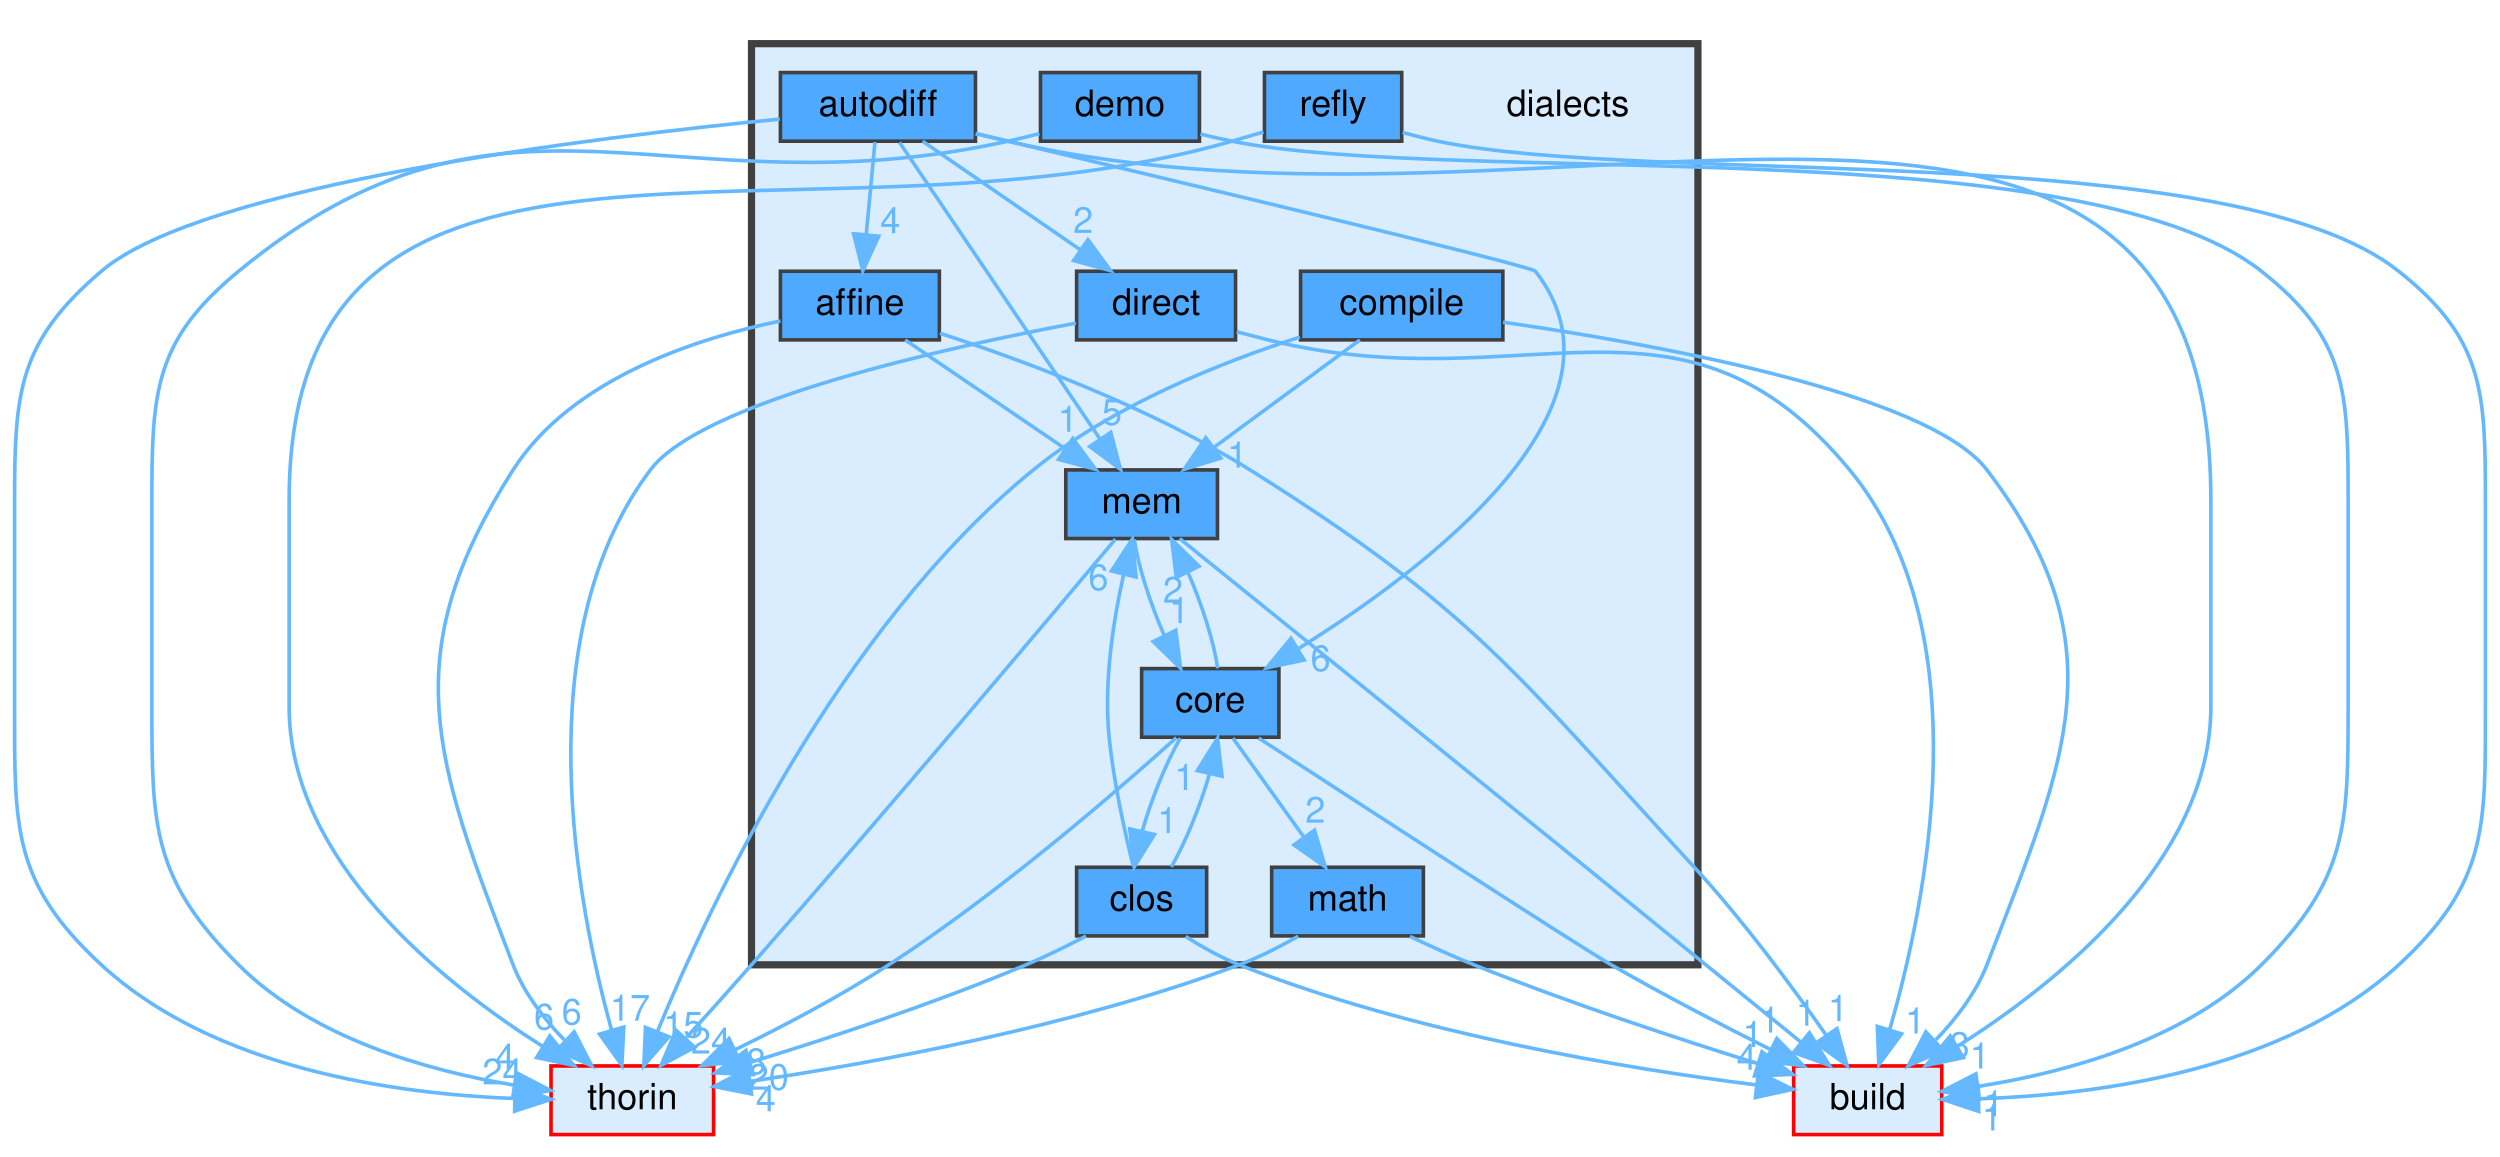
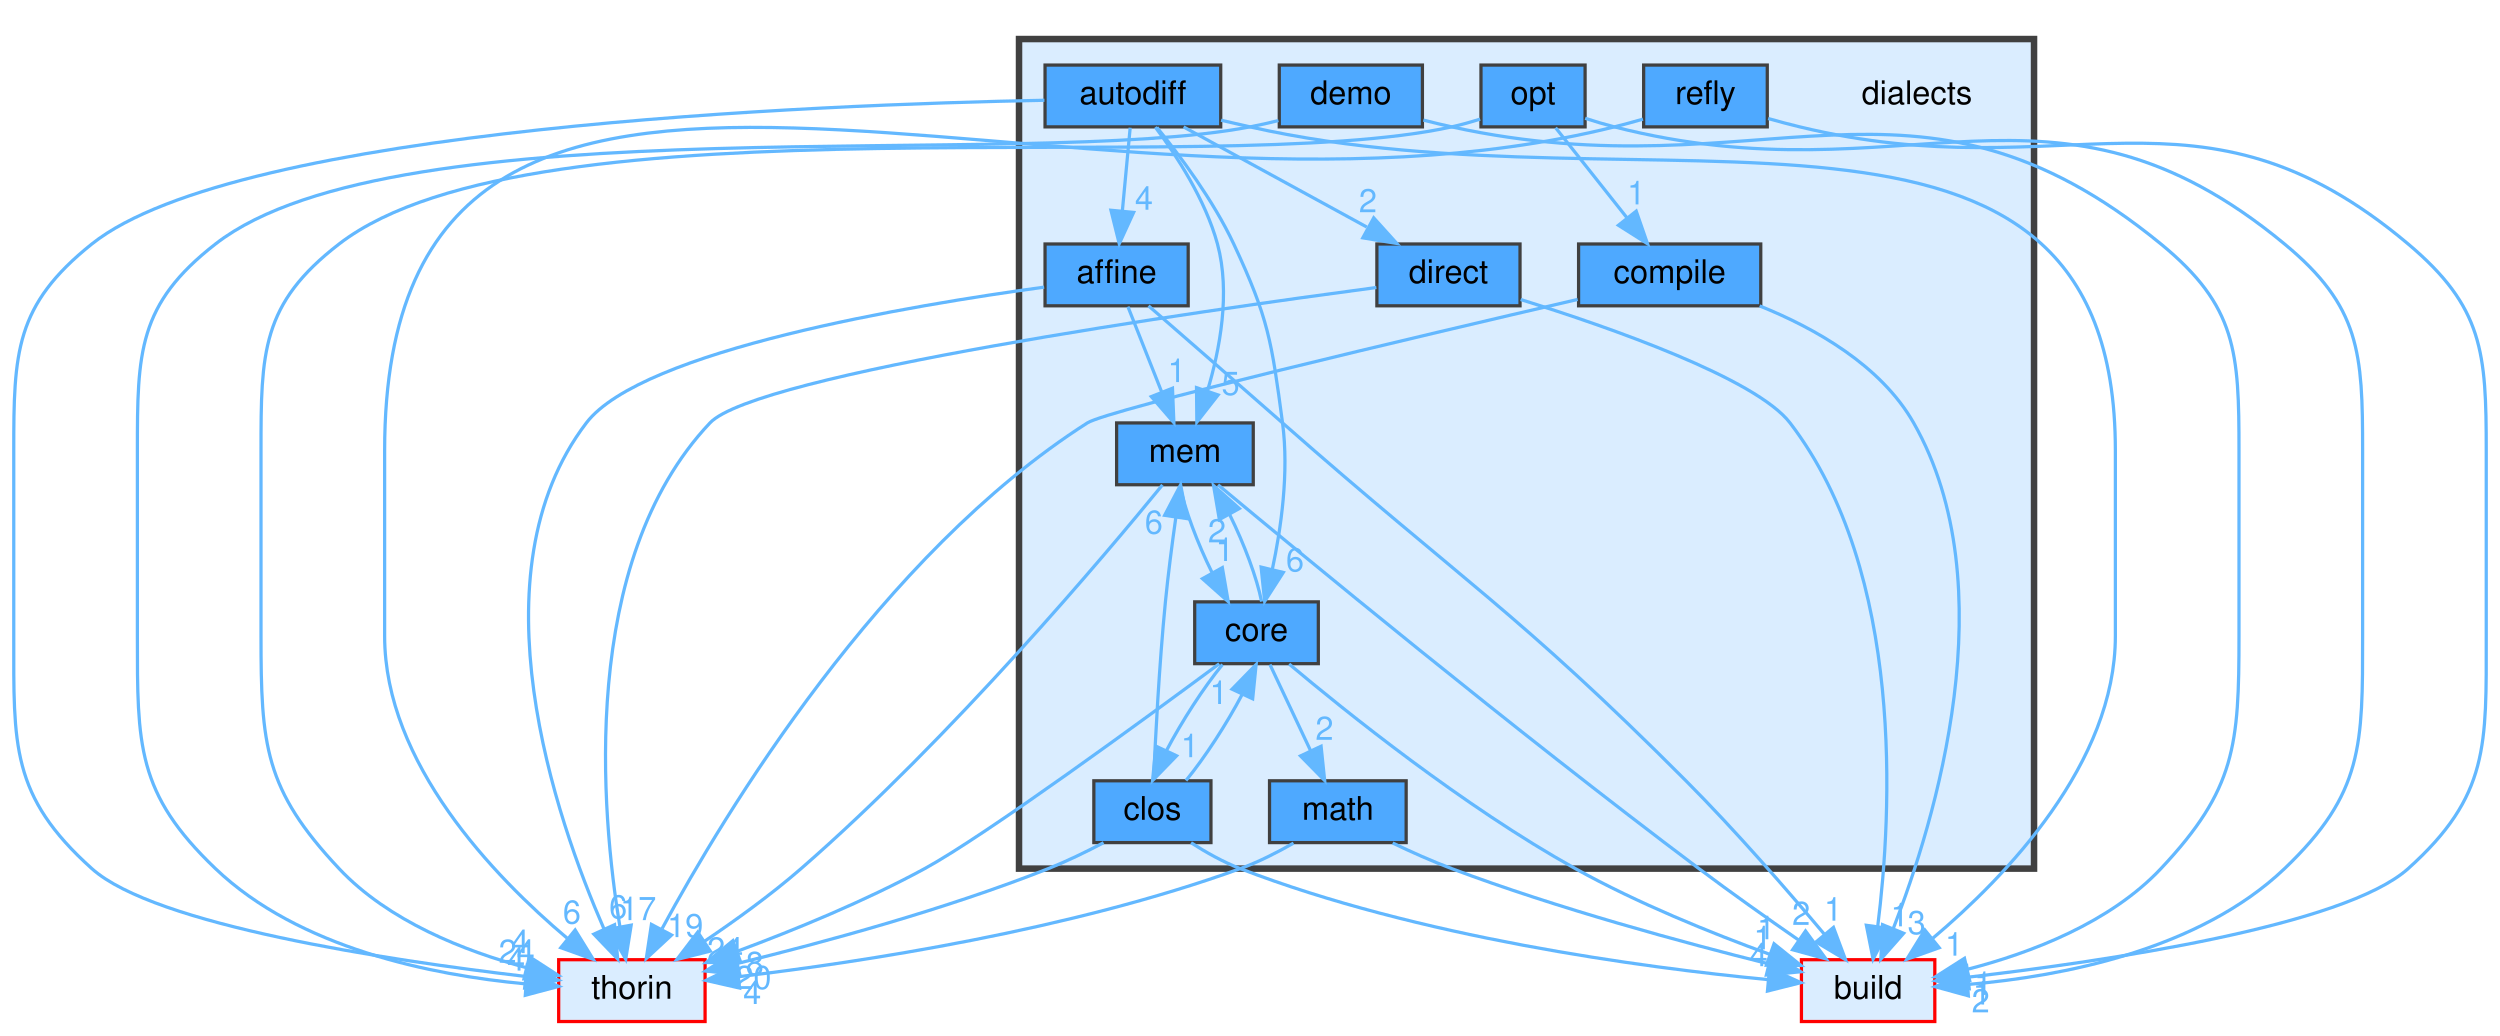
- <svg xmlns="http://www.w3.org/2000/svg" xmlns:xlink="http://www.w3.org/1999/xlink" width="692pt" height="320pt" viewBox="0.00 0.00 692.08 319.86">
-   <g id="graph0" class="graph" transform="scale(1 1) rotate(0) translate(4 315.86)">
+ <svg xmlns="http://www.w3.org/2000/svg" xmlns:xlink="http://www.w3.org/1999/xlink" width="768pt" height="318pt" viewBox="0.00 0.00 768.12 318.19">
+   <g id="graph0" class="graph" transform="scale(1 1) rotate(0) translate(4 314.19)">
    <g id="clust1" class="cluster">
      <g id="a_clust1">
        <a xlink:href="dir_dc7f769b3d5332bd9f89fd345831c3ed.html" target="_top">
-           <polygon fill="#daedff" stroke="#404040" stroke-width="2" points="204.04,-48.86 204.04,-303.86 466.04,-303.86 466.04,-48.86 204.04,-48.86" />
+           <polygon fill="#daedff" stroke="#404040" stroke-width="2" points="309.06,-47.19 309.06,-302.19 621.06,-302.19 621.06,-47.19 309.06,-47.19" />
        </a>
      </g>
    </g>
    <g id="node1" class="node">
-       <text text-anchor="middle" x="430.04" y="-283.86" font-family="Helvetica,sans-Serif" font-size="10.00">dialects</text>
+       <text text-anchor="middle" x="585.06" y="-282.19" font-family="Helvetica,sans-Serif" font-size="10.00">dialects</text>
    </g>
    <g id="node2" class="node">
      <g id="a_node2">
        <a xlink:href="dir_a4e6014a65dac395128c61005a1a2d46.html" target="_top" xlink:title="affine">
-           <polygon fill="#4ea9ff" stroke="#404040" points="256.04,-240.86 212.04,-240.86 212.04,-221.86 256.04,-221.86 256.04,-240.86" />
-           <text text-anchor="middle" x="234.04" y="-228.86" font-family="Helvetica,sans-Serif" font-size="10.00">affine</text>
+           <polygon fill="#4ea9ff" stroke="#404040" points="361.06,-239.19 317.06,-239.19 317.06,-220.19 361.06,-220.19 361.06,-239.19" />
+           <text text-anchor="middle" x="339.06" y="-227.19" font-family="Helvetica,sans-Serif" font-size="10.00">affine</text>
        </a>
      </g>
    </g>
    <g id="node10" class="node">
      <g id="a_node10">
        <a xlink:href="dir_f4f507027349df35d55005177e6b6800.html" target="_top" xlink:title="mem">
-           <polygon fill="#4ea9ff" stroke="#404040" points="333.04,-185.86 291.04,-185.86 291.04,-166.86 333.04,-166.86 333.04,-185.86" />
-           <text text-anchor="middle" x="312.04" y="-173.86" font-family="Helvetica,sans-Serif" font-size="10.00">mem</text>
+           <polygon fill="#4ea9ff" stroke="#404040" points="381.06,-184.19 339.06,-184.19 339.06,-165.19 381.06,-165.19 381.06,-184.19" />
+           <text text-anchor="middle" x="360.06" y="-172.19" font-family="Helvetica,sans-Serif" font-size="10.00">mem</text>
        </a>
      </g>
    </g>
    <g id="edge3" class="edge">
-       <path fill="none" stroke="#63b8ff" d="M246.57,-221.85C258.44,-213.78 276.5,-201.51 290.65,-191.89" />
-       <polygon fill="#63b8ff" stroke="#63b8ff" points="292.98,-194.55 299.28,-186.03 289.04,-188.76 292.98,-194.55" />
+       <path fill="none" stroke="#63b8ff" d="M342.53,-219.93C345.34,-212.83 349.4,-202.59 352.9,-193.74" />
+       <polygon fill="#63b8ff" stroke="#63b8ff" points="356.23,-194.86 356.66,-184.27 349.72,-192.28 356.23,-194.86" />
      <g id="a_edge3-headlabel">
        <a xlink:href="dir_000001_000035.html" target="_top" xlink:title="1">
-           <text text-anchor="middle" x="291.6" y="-196.41" font-family="Helvetica,sans-Serif" font-size="10.00" fill="#63b8ff">1</text>
-         </a>
-       </g>
-     </g>
-     <g id="node12" class="node">
-       <g id="a_node12">
+           <text text-anchor="middle" x="357.54" y="-196.75" font-family="Helvetica,sans-Serif" font-size="10.00" fill="#63b8ff">1</text>
+         </a>
+       </g>
+     </g>
+     <g id="node13" class="node">
+       <g id="a_node13">
        <a xlink:href="dir_4fef79e7177ba769987a8da36c892c5f.html" target="_top" xlink:title="build">
-           <polygon fill="#daedff" stroke="red" points="533.54,-20.86 492.54,-20.86 492.54,-1.86 533.54,-1.86 533.54,-20.86" />
-           <text text-anchor="middle" x="513.04" y="-8.86" font-family="Helvetica,sans-Serif" font-size="10.00">build</text>
+           <polygon fill="#daedff" stroke="red" points="590.56,-19.19 549.56,-19.19 549.56,-0.19 590.56,-0.19 590.56,-19.19" />
+           <text text-anchor="middle" x="570.06" y="-7.19" font-family="Helvetica,sans-Serif" font-size="10.00">build</text>
        </a>
      </g>
    </g>
    <g id="edge1" class="edge">
-       <path fill="none" stroke="#63b8ff" d="M256.19,-223.69C278.8,-216.34 314.38,-203.21 342.04,-185.86 404.17,-146.89 415.36,-129.81 465.04,-75.86 478.6,-61.14 492.18,-42.75 501.42,-29.55" />
-       <polygon fill="#63b8ff" stroke="#63b8ff" points="504.53,-31.21 507.32,-20.99 498.76,-27.24 504.53,-31.21" />
+       <path fill="none" stroke="#63b8ff" d="M348.86,-220.18C359.14,-211.24 375.77,-196.76 390.06,-184.19 445.37,-135.52 462.04,-126.35 514.06,-74.19 529.38,-58.82 545.66,-40.05 556.69,-26.92" />
+       <polygon fill="#63b8ff" stroke="#63b8ff" points="559.41,-29.12 563.12,-19.2 554.03,-24.64 559.41,-29.12" />
      <g id="a_edge1-headlabel">
        <a xlink:href="dir_000001_000008.html" target="_top" xlink:title="1">
-           <text text-anchor="middle" x="504.83" y="-33.28" font-family="Helvetica,sans-Serif" font-size="10.00" fill="#63b8ff">1</text>
-         </a>
-       </g>
-     </g>
-     <g id="node13" class="node">
-       <g id="a_node13">
+           <text text-anchor="middle" x="559.3" y="-31.2" font-family="Helvetica,sans-Serif" font-size="10.00" fill="#63b8ff">1</text>
+         </a>
+       </g>
+     </g>
+     <g id="node14" class="node">
+       <g id="a_node14">
        <a xlink:href="dir_c4168c80b7484587a21dc92c326c695e.html" target="_top" xlink:title="thorin">
-           <polygon fill="#daedff" stroke="red" points="193.54,-20.86 148.54,-20.86 148.54,-1.86 193.54,-1.86 193.54,-20.86" />
-           <text text-anchor="middle" x="171.04" y="-8.86" font-family="Helvetica,sans-Serif" font-size="10.00">thorin</text>
+           <polygon fill="#daedff" stroke="red" points="212.56,-19.19 167.56,-19.19 167.56,-0.19 212.56,-0.19 212.56,-19.19" />
+           <text text-anchor="middle" x="190.06" y="-7.19" font-family="Helvetica,sans-Serif" font-size="10.00">thorin</text>
        </a>
      </g>
    </g>
    <g id="edge2" class="edge">
-       <path fill="none" stroke="#63b8ff" d="M212.04,-227.09C189.09,-222.37 154.26,-211.25 138.04,-185.86 105.27,-134.54 116.16,-105.68 138.04,-48.86 141.04,-41.08 146.55,-33.92 152.22,-28.05" />
-       <polygon fill="#63b8ff" stroke="#63b8ff" points="154.94,-30.29 159.83,-20.89 150.15,-25.19 154.94,-30.29" />
+       <path fill="none" stroke="#63b8ff" d="M316.79,-225.93C276.29,-220.41 193.15,-206.57 176.06,-184.19 140.66,-137.82 166.6,-62.73 181.51,-28.6" />
+       <polygon fill="#63b8ff" stroke="#63b8ff" points="184.74,-29.95 185.7,-19.4 178.37,-27.05 184.74,-29.95" />
      <g id="a_edge2-headlabel">
-         <a xlink:href="dir_000001_000053.html" target="_top" xlink:title="6">
-           <text text-anchor="middle" x="154.27" y="-32.32" font-family="Helvetica,sans-Serif" font-size="10.00" fill="#63b8ff">6</text>
+         <a xlink:href="dir_000001_000055.html" target="_top" xlink:title="6">
+           <text text-anchor="middle" x="185.83" y="-31.9" font-family="Helvetica,sans-Serif" font-size="10.00" fill="#63b8ff">6</text>
        </a>
      </g>
    </g>
    <g id="node3" class="node">
      <g id="a_node3">
        <a xlink:href="dir_d48aecfc60f0aa488eca52d8766e62ae.html" target="_top" xlink:title="autodiff">
-           <polygon fill="#4ea9ff" stroke="#404040" points="266.04,-295.86 212.04,-295.86 212.04,-276.86 266.04,-276.86 266.04,-295.86" />
-           <text text-anchor="middle" x="239.04" y="-283.86" font-family="Helvetica,sans-Serif" font-size="10.00">autodiff</text>
+           <polygon fill="#4ea9ff" stroke="#404040" points="371.06,-294.19 317.06,-294.19 317.06,-275.19 371.06,-275.19 371.06,-294.19" />
+           <text text-anchor="middle" x="344.06" y="-282.19" font-family="Helvetica,sans-Serif" font-size="10.00">autodiff</text>
        </a>
      </g>
    </g>
    <g id="edge9" class="edge">
-       <path fill="none" stroke="#63b8ff" d="M238.21,-276.61C237.56,-269.66 236.62,-259.71 235.8,-251" />
-       <polygon fill="#63b8ff" stroke="#63b8ff" points="239.27,-250.58 234.85,-240.95 232.3,-251.23 239.27,-250.58" />
+       <path fill="none" stroke="#63b8ff" d="M343.23,-274.93C342.58,-267.99 341.64,-258.03 340.82,-249.32" />
+       <polygon fill="#63b8ff" stroke="#63b8ff" points="344.29,-248.9 339.87,-239.27 337.32,-249.56 344.29,-248.9" />
      <g id="a_edge9-headlabel">
        <a xlink:href="dir_000004_000001.html" target="_top" xlink:title="4">
-           <text text-anchor="middle" x="242.44" y="-251.39" font-family="Helvetica,sans-Serif" font-size="10.00" fill="#63b8ff">4</text>
+           <text text-anchor="middle" x="347.46" y="-249.71" font-family="Helvetica,sans-Serif" font-size="10.00" fill="#63b8ff">4</text>
        </a>
      </g>
    </g>
    <g id="node6" class="node">
      <g id="a_node6">
        <a xlink:href="dir_c418730755777f3d7ae8c6bca9740a18.html" target="_top" xlink:title="core">
-           <polygon fill="#4ea9ff" stroke="#404040" points="350.04,-130.86 312.04,-130.86 312.04,-111.86 350.04,-111.86 350.04,-130.86" />
-           <text text-anchor="middle" x="331.04" y="-118.86" font-family="Helvetica,sans-Serif" font-size="10.00">core</text>
+           <polygon fill="#4ea9ff" stroke="#404040" points="401.06,-129.19 363.06,-129.19 363.06,-110.19 401.06,-110.19 401.06,-129.19" />
+           <text text-anchor="middle" x="382.06" y="-117.19" font-family="Helvetica,sans-Serif" font-size="10.00">core</text>
        </a>
      </g>
    </g>
    <g id="edge7" class="edge">
-       <path fill="none" stroke="#63b8ff" d="M266.07,-278.98C316.47,-267.04 419.83,-242.41 421.04,-240.86 450.33,-203.55 391.32,-158.81 355.59,-136.48" />
-       <polygon fill="#63b8ff" stroke="#63b8ff" points="357.02,-133.25 346.66,-131.06 353.39,-139.24 357.02,-133.25" />
+       <path fill="none" stroke="#63b8ff" d="M351.44,-275.04C358.43,-266.45 368.76,-252.66 375.06,-239.19 385.79,-216.23 386.7,-209.3 390.06,-184.19 392.09,-169.02 389.62,-151.8 386.91,-139.13" />
+       <polygon fill="#63b8ff" stroke="#63b8ff" points="390.29,-138.23 384.57,-129.32 383.48,-139.86 390.29,-138.23" />
      <g id="a_edge7-headlabel">
        <a xlink:href="dir_000004_000014.html" target="_top" xlink:title="6">
-           <text text-anchor="middle" x="361.57" y="-130.19" font-family="Helvetica,sans-Serif" font-size="10.00" fill="#63b8ff">6</text>
+           <text text-anchor="middle" x="393.89" y="-138.57" font-family="Helvetica,sans-Serif" font-size="10.00" fill="#63b8ff">6</text>
        </a>
      </g>
    </g>
    <g id="node8" class="node">
      <g id="a_node8">
        <a xlink:href="dir_b377f326e5c4fac904997f328f2dc43f.html" target="_top" xlink:title="direct">
-           <polygon fill="#4ea9ff" stroke="#404040" points="338.04,-240.86 294.04,-240.86 294.04,-221.86 338.04,-221.86 338.04,-240.86" />
-           <text text-anchor="middle" x="316.04" y="-228.86" font-family="Helvetica,sans-Serif" font-size="10.00">direct</text>
+           <polygon fill="#4ea9ff" stroke="#404040" points="463.06,-239.19 419.06,-239.19 419.06,-220.19 463.06,-220.19 463.06,-239.19" />
+           <text text-anchor="middle" x="441.06" y="-227.19" font-family="Helvetica,sans-Serif" font-size="10.00">direct</text>
        </a>
      </g>
    </g>
    <g id="edge5" class="edge">
-       <path fill="none" stroke="#63b8ff" d="M251.41,-276.85C263.13,-268.78 280.96,-256.51 294.93,-246.89" />
-       <polygon fill="#63b8ff" stroke="#63b8ff" points="297.19,-249.58 303.44,-241.03 293.22,-243.82 297.19,-249.58" />
+       <path fill="none" stroke="#63b8ff" d="M359.64,-275.17C374.83,-266.87 398.16,-254.13 415.96,-244.4" />
+       <polygon fill="#63b8ff" stroke="#63b8ff" points="418.09,-247.22 425.19,-239.36 414.74,-241.08 418.09,-247.22" />
      <g id="a_edge5-headlabel">
        <a xlink:href="dir_000004_000021.html" target="_top" xlink:title="2">
-           <text text-anchor="middle" x="295.84" y="-251.46" font-family="Helvetica,sans-Serif" font-size="10.00" fill="#63b8ff">2</text>
+           <text text-anchor="middle" x="416.3" y="-248.94" font-family="Helvetica,sans-Serif" font-size="10.00" fill="#63b8ff">2</text>
        </a>
      </g>
    </g>
    <g id="edge8" class="edge">
-       <path fill="none" stroke="#63b8ff" d="M245.01,-276.52C257.1,-258.63 284.66,-217.86 300.42,-194.55" />
-       <polygon fill="#63b8ff" stroke="#63b8ff" points="303.49,-196.26 306.19,-186.02 297.69,-192.34 303.49,-196.26" />
+       <path fill="none" stroke="#63b8ff" d="M350.95,-275.11C357.33,-266.58 366.36,-252.83 370.06,-239.19 374.11,-224.21 370.81,-206.76 366.95,-193.95" />
+       <polygon fill="#63b8ff" stroke="#63b8ff" points="370.25,-192.78 363.72,-184.44 363.62,-195.03 370.25,-192.78" />
      <g id="a_edge8-headlabel">
        <a xlink:href="dir_000004_000035.html" target="_top" xlink:title="5">
-           <text text-anchor="middle" x="303.83" y="-198.33" font-family="Helvetica,sans-Serif" font-size="10.00" fill="#63b8ff">5</text>
+           <text text-anchor="middle" x="374.09" y="-192.78" font-family="Helvetica,sans-Serif" font-size="10.00" fill="#63b8ff">5</text>
        </a>
      </g>
    </g>
    <g id="edge4" class="edge">
-       <path fill="none" stroke="#63b8ff" d="M266.17,-278.95C269.16,-278.24 272.16,-277.54 275.04,-276.86 425.41,-241.53 608.04,-331.83 608.04,-177.36 608.04,-177.36 608.04,-177.36 608.04,-120.36 608.04,-77.77 565.88,-44 537.73,-26.19" />
-       <polygon fill="#63b8ff" stroke="#63b8ff" points="539.52,-23.18 529.16,-20.98 535.88,-29.17 539.52,-23.18" />
+       <path fill="none" stroke="#63b8ff" d="M371.17,-277.23C374.17,-276.53 377.18,-275.84 380.06,-275.19 503.16,-247.31 646.06,-301.91 646.06,-175.69 646.06,-175.69 646.06,-175.69 646.06,-118.69 646.06,-79.65 612.45,-44.77 589.93,-25.78" />
+       <polygon fill="#63b8ff" stroke="#63b8ff" points="591.91,-22.88 581.93,-19.31 587.5,-28.32 591.91,-22.88" />
      <g id="a_edge4-headlabel">
        <a xlink:href="dir_000004_000008.html" target="_top" xlink:title="1">
-           <text text-anchor="middle" x="544.07" y="-20.12" font-family="Helvetica,sans-Serif" font-size="10.00" fill="#63b8ff">1</text>
+           <text text-anchor="middle" x="596.49" y="-20.44" font-family="Helvetica,sans-Serif" font-size="10.00" fill="#63b8ff">1</text>
        </a>
      </g>
    </g>
    <g id="edge6" class="edge">
-       <path fill="none" stroke="#63b8ff" d="M211.87,-282.98C160.57,-277.98 52.08,-264.81 24.04,-240.86 1.1,-221.27 0.04,-207.53 0.04,-177.36 0.04,-177.36 0.04,-177.36 0.04,-120.36 0.04,-86.84 -0.6,-71.59 24.04,-48.86 55.26,-20.06 105.6,-13.07 138.51,-11.84" />
-       <polygon fill="#63b8ff" stroke="#63b8ff" points="138.61,-15.34 148.53,-11.62 138.46,-8.34 138.61,-15.34" />
+       <path fill="none" stroke="#63b8ff" d="M316.87,-283.37C248.03,-282.05 69.1,-275.15 24.06,-239.19 0.48,-220.36 0.06,-205.86 0.06,-175.69 0.06,-175.69 0.06,-175.69 0.06,-118.69 0.06,-85.17 -0.88,-69.58 24.06,-47.19 43.39,-29.83 114.66,-19.08 157.27,-14.06" />
+       <polygon fill="#63b8ff" stroke="#63b8ff" points="157.9,-17.51 167.44,-12.91 157.11,-10.56 157.9,-17.51" />
      <g id="a_edge6-headlabel">
-         <a xlink:href="dir_000004_000053.html" target="_top" xlink:title="24">
-           <text text-anchor="middle" x="135.08" y="-15.75" font-family="Helvetica,sans-Serif" font-size="10.00" fill="#63b8ff">24</text>
+         <a xlink:href="dir_000004_000055.html" target="_top" xlink:title="24">
+           <text text-anchor="middle" x="154.65" y="-18.24" font-family="Helvetica,sans-Serif" font-size="10.00" fill="#63b8ff">24</text>
        </a>
      </g>
    </g>
    <g id="node4" class="node">
      <g id="a_node4">
        <a xlink:href="dir_ebf961b2aa11f825fdc6e62bccf2cd25.html" target="_top" xlink:title="clos">
-           <polygon fill="#4ea9ff" stroke="#404040" points="330.04,-75.86 294.04,-75.86 294.04,-56.86 330.04,-56.86 330.04,-75.86" />
-           <text text-anchor="middle" x="312.04" y="-63.86" font-family="Helvetica,sans-Serif" font-size="10.00">clos</text>
+           <polygon fill="#4ea9ff" stroke="#404040" points="368.06,-74.19 332.06,-74.19 332.06,-55.19 368.06,-55.19 368.06,-74.19" />
+           <text text-anchor="middle" x="350.06" y="-62.19" font-family="Helvetica,sans-Serif" font-size="10.00">clos</text>
        </a>
      </g>
    </g>
    <g id="edge13" class="edge">
-       <path fill="none" stroke="#63b8ff" d="M320.25,-75.95C324.28,-82.92 328.34,-93.01 330.86,-101.81" />
-       <polygon fill="#63b8ff" stroke="#63b8ff" points="327.46,-102.62 333.07,-111.61 334.29,-101.08 327.46,-102.62" />
+       <path fill="none" stroke="#63b8ff" d="M360.38,-74.27C366.24,-81.4 372.94,-91.78 377.64,-100.71" />
+       <polygon fill="#63b8ff" stroke="#63b8ff" points="374.54,-102.35 381.94,-109.93 380.88,-99.39 374.54,-102.35" />
      <g id="a_edge13-headlabel">
        <a xlink:href="dir_000010_000014.html" target="_top" xlink:title="1">
-           <text text-anchor="middle" x="323.9" y="-97.24" font-family="Helvetica,sans-Serif" font-size="10.00" fill="#63b8ff">1</text>
+           <text text-anchor="middle" x="370.45" y="-97.8" font-family="Helvetica,sans-Serif" font-size="10.00" fill="#63b8ff">1</text>
        </a>
      </g>
    </g>
    <g id="edge12" class="edge">
-       <path fill="none" stroke="#63b8ff" d="M309.72,-76.15C307.5,-85.07 304.3,-99.31 303.04,-111.86 301.51,-127.11 304.23,-144.33 307.07,-156.98" />
-       <polygon fill="#63b8ff" stroke="#63b8ff" points="303.69,-157.89 309.49,-166.76 310.49,-156.21 303.69,-157.89" />
+       <path fill="none" stroke="#63b8ff" d="M350.41,-74.33C350.95,-86.56 352.13,-109.62 354.06,-129.19 354.9,-137.73 356.13,-147.15 357.26,-155.12" />
+       <polygon fill="#63b8ff" stroke="#63b8ff" points="353.82,-155.79 358.73,-165.18 360.74,-154.77 353.82,-155.79" />
      <g id="a_edge12-headlabel">
        <a xlink:href="dir_000010_000035.html" target="_top" xlink:title="6">
-           <text text-anchor="middle" x="300.07" y="-152.59" font-family="Helvetica,sans-Serif" font-size="10.00" fill="#63b8ff">6</text>
+           <text text-anchor="middle" x="350.49" y="-150.14" font-family="Helvetica,sans-Serif" font-size="10.00" fill="#63b8ff">6</text>
        </a>
      </g>
    </g>
    <g id="edge10" class="edge">
-       <path fill="none" stroke="#63b8ff" d="M324.21,-56.7C328.7,-53.85 333.93,-50.89 339.04,-48.86 387.01,-29.83 446.55,-20.09 482.07,-15.62" />
-       <polygon fill="#63b8ff" stroke="#63b8ff" points="482.78,-19.06 492.29,-14.4 481.94,-12.11 482.78,-19.06" />
+       <path fill="none" stroke="#63b8ff" d="M361.94,-55.14C366.48,-52.23 371.83,-49.2 377.06,-47.19 431.89,-26.06 500.34,-16.84 539.24,-13.07" />
+       <polygon fill="#63b8ff" stroke="#63b8ff" points="539.75,-16.53 549.39,-12.14 539.12,-9.56 539.75,-16.53" />
      <g id="a_edge10-headlabel">
        <a xlink:href="dir_000010_000008.html" target="_top" xlink:title="4">
-           <text text-anchor="middle" x="479.54" y="-19.81" font-family="Helvetica,sans-Serif" font-size="10.00" fill="#63b8ff">4</text>
+           <text text-anchor="middle" x="536.43" y="-17.19" font-family="Helvetica,sans-Serif" font-size="10.00" fill="#63b8ff">4</text>
        </a>
      </g>
    </g>
    <g id="edge11" class="edge">
-       <path fill="none" stroke="#63b8ff" d="M296.64,-56.82C291.45,-54.1 285.57,-51.19 280.04,-48.86 254.96,-38.27 225.67,-28.6 203.76,-21.88" />
-       <polygon fill="#63b8ff" stroke="#63b8ff" points="204.55,-18.46 193.96,-18.92 202.52,-25.16 204.55,-18.46" />
+       <path fill="none" stroke="#63b8ff" d="M335.05,-55.16C329.78,-52.39 323.75,-49.44 318.06,-47.19 286.38,-34.65 248.74,-24.44 222.51,-18.05" />
+       <polygon fill="#63b8ff" stroke="#63b8ff" points="223.24,-14.62 212.7,-15.7 221.62,-21.43 223.24,-14.62" />
      <g id="a_edge11-headlabel">
-         <a xlink:href="dir_000010_000053.html" target="_top" xlink:title="20">
-           <text text-anchor="middle" x="208.81" y="-14.28" font-family="Helvetica,sans-Serif" font-size="10.00" fill="#63b8ff">20</text>
+         <a xlink:href="dir_000010_000055.html" target="_top" xlink:title="20">
+           <text text-anchor="middle" x="227.4" y="-10.2" font-family="Helvetica,sans-Serif" font-size="10.00" fill="#63b8ff">20</text>
        </a>
      </g>
    </g>
    <g id="node5" class="node">
      <g id="a_node5">
        <a xlink:href="dir_42bdbf33e20351db7d207667d77ec2dc.html" target="_top" xlink:title="compile">
-           <polygon fill="#4ea9ff" stroke="#404040" points="412.04,-240.86 356.04,-240.86 356.04,-221.86 412.04,-221.86 412.04,-240.86" />
-           <text text-anchor="middle" x="384.04" y="-228.86" font-family="Helvetica,sans-Serif" font-size="10.00">compile</text>
-         </a>
-       </g>
-     </g>
-     <g id="edge16" class="edge">
-       <path fill="none" stroke="#63b8ff" d="M372.47,-221.85C361.62,-213.86 345.16,-201.74 332.16,-192.17" />
-       <polygon fill="#63b8ff" stroke="#63b8ff" points="333.95,-189.14 323.82,-186.03 329.8,-194.78 333.95,-189.14" />
-       <g id="a_edge16-headlabel">
-         <a xlink:href="dir_000012_000035.html" target="_top" xlink:title="1">
-           <text text-anchor="middle" x="338.52" y="-186.48" font-family="Helvetica,sans-Serif" font-size="10.00" fill="#63b8ff">1</text>
+           <polygon fill="#4ea9ff" stroke="#404040" points="537.06,-239.19 481.06,-239.19 481.06,-220.19 537.06,-220.19 537.06,-239.19" />
+           <text text-anchor="middle" x="509.06" y="-227.19" font-family="Helvetica,sans-Serif" font-size="10.00">compile</text>
        </a>
      </g>
    </g>
    <g id="edge14" class="edge">
-       <path fill="none" stroke="#63b8ff" d="M412.1,-226.75C454.03,-220.7 529.86,-207.08 546.04,-185.86 582.95,-137.44 567.92,-105.68 546.04,-48.86 543.04,-41.08 537.53,-33.92 531.86,-28.05" />
-       <polygon fill="#63b8ff" stroke="#63b8ff" points="533.93,-25.19 524.25,-20.89 529.14,-30.29 533.93,-25.19" />
+       <path fill="none" stroke="#63b8ff" d="M536.71,-220.16C553.64,-213.35 573.94,-201.95 584.06,-184.19 612.66,-133.95 590.7,-61.91 577.77,-28.71" />
+       <polygon fill="#63b8ff" stroke="#63b8ff" points="580.98,-27.31 573.97,-19.37 574.5,-29.95 580.98,-27.31" />
      <g id="a_edge14-headlabel">
        <a xlink:href="dir_000012_000008.html" target="_top" xlink:title="3">
-           <text text-anchor="middle" x="538.5" y="-23.09" font-family="Helvetica,sans-Serif" font-size="10.00" fill="#63b8ff">3</text>
+           <text text-anchor="middle" x="584.97" y="-27.06" font-family="Helvetica,sans-Serif" font-size="10.00" fill="#63b8ff">3</text>
        </a>
      </g>
    </g>
    <g id="edge15" class="edge">
-       <path fill="none" stroke="#63b8ff" d="M355.85,-222.63C334.02,-215.63 303.93,-203.66 282.04,-185.86 228.23,-142.11 192.25,-65.07 177.96,-30.29" />
-       <polygon fill="#63b8ff" stroke="#63b8ff" points="181.19,-28.93 174.23,-20.94 174.68,-31.52 181.19,-28.93" />
+       <path fill="none" stroke="#63b8ff" d="M480.78,-222.15C431.97,-210.81 336.47,-188.28 330.06,-184.19 266.5,-143.65 218.61,-64.36 199.35,-28.75" />
+       <polygon fill="#63b8ff" stroke="#63b8ff" points="202.26,-26.77 194.49,-19.57 196.07,-30.04 202.26,-26.77" />
      <g id="a_edge15-headlabel">
-         <a xlink:href="dir_000012_000053.html" target="_top" xlink:title="15">
-           <text text-anchor="middle" x="185.15" y="-28.72" font-family="Helvetica,sans-Serif" font-size="10.00" fill="#63b8ff">15</text>
-         </a>
-       </g>
-     </g>
-     <g id="edge21" class="edge">
-       <path fill="none" stroke="#63b8ff" d="M322.74,-111.61C318.75,-104.66 314.75,-94.71 312.24,-86" />
-       <polygon fill="#63b8ff" stroke="#63b8ff" points="315.59,-84.94 309.99,-75.95 308.76,-86.47 315.59,-84.94" />
-       <g id="a_edge21-headlabel">
+         <a xlink:href="dir_000012_000055.html" target="_top" xlink:title="19">
+           <text text-anchor="middle" x="206.45" y="-26.12" font-family="Helvetica,sans-Serif" font-size="10.00" fill="#63b8ff">19</text>
+         </a>
+       </g>
+     </g>
+     <g id="edge20" class="edge">
+       <path fill="none" stroke="#63b8ff" d="M371.61,-109.93C365.73,-102.76 359.04,-92.36 354.37,-83.45" />
+       <polygon fill="#63b8ff" stroke="#63b8ff" points="357.5,-81.87 350.11,-74.27 351.15,-84.82 357.5,-81.87" />
+       <g id="a_edge20-headlabel">
        <a xlink:href="dir_000014_000010.html" target="_top" xlink:title="1">
-           <text text-anchor="middle" x="319.15" y="-85.33" font-family="Helvetica,sans-Serif" font-size="10.00" fill="#63b8ff">1</text>
+           <text text-anchor="middle" x="361.59" y="-81.44" font-family="Helvetica,sans-Serif" font-size="10.00" fill="#63b8ff">1</text>
        </a>
      </g>
    </g>
    <g id="node9" class="node">
      <g id="a_node9">
        <a xlink:href="dir_be37e818456258541afadcec32fcb3b4.html" target="_top" xlink:title="math">
-           <polygon fill="#4ea9ff" stroke="#404040" points="390.04,-75.86 348.04,-75.86 348.04,-56.86 390.04,-56.86 390.04,-75.86" />
-           <text text-anchor="middle" x="369.04" y="-63.86" font-family="Helvetica,sans-Serif" font-size="10.00">math</text>
+           <polygon fill="#4ea9ff" stroke="#404040" points="428.06,-74.19 386.06,-74.19 386.06,-55.19 428.06,-55.19 428.06,-74.19" />
+           <text text-anchor="middle" x="407.06" y="-62.19" font-family="Helvetica,sans-Serif" font-size="10.00">math</text>
+         </a>
+       </g>
+     </g>
+     <g id="edge17" class="edge">
+       <path fill="none" stroke="#63b8ff" d="M386.19,-109.93C389.57,-102.76 394.47,-92.36 398.68,-83.45" />
+       <polygon fill="#63b8ff" stroke="#63b8ff" points="401.91,-84.81 403.01,-74.27 395.58,-81.83 401.91,-84.81" />
+       <g id="a_edge17-headlabel">
+         <a xlink:href="dir_000014_000033.html" target="_top" xlink:title="2">
+           <text text-anchor="middle" x="402.94" y="-86.77" font-family="Helvetica,sans-Serif" font-size="10.00" fill="#63b8ff">2</text>
+         </a>
+       </g>
+     </g>
+     <g id="edge19" class="edge">
+       <path fill="none" stroke="#63b8ff" d="M383.62,-129.27C382.21,-136.48 378.27,-147.01 373.81,-156" />
+       <polygon fill="#63b8ff" stroke="#63b8ff" points="370.64,-154.49 368.86,-164.93 376.77,-157.88 370.64,-154.49" />
+       <g id="a_edge19-headlabel">
+         <a xlink:href="dir_000014_000035.html" target="_top" xlink:title="2">
+           <text text-anchor="middle" x="369.9" y="-147.47" font-family="Helvetica,sans-Serif" font-size="10.00" fill="#63b8ff">2</text>
+         </a>
+       </g>
+     </g>
+     <g id="edge16" class="edge">
+       <path fill="none" stroke="#63b8ff" d="M392.08,-110.08C409.22,-95.66 445.64,-66.34 480.06,-47.19 499.11,-36.58 521.89,-27.38 539.76,-20.86" />
+       <polygon fill="#63b8ff" stroke="#63b8ff" points="541.14,-24.09 549.39,-17.44 538.79,-17.49 541.14,-24.09" />
+       <g id="a_edge16-headlabel">
+         <a xlink:href="dir_000014_000008.html" target="_top" xlink:title="1">
+           <text text-anchor="middle" x="538.7" y="-25.47" font-family="Helvetica,sans-Serif" font-size="10.00" fill="#63b8ff">1</text>
        </a>
      </g>
    </g>
    <g id="edge18" class="edge">
-       <path fill="none" stroke="#63b8ff" d="M337.31,-111.61C342.63,-104.2 350.4,-93.36 356.92,-84.27" />
-       <polygon fill="#63b8ff" stroke="#63b8ff" points="359.9,-86.12 362.88,-75.95 354.21,-82.04 359.9,-86.12" />
+       <path fill="none" stroke="#63b8ff" d="M370.6,-110.16C348.07,-93.47 298.58,-57.26 280.06,-47.19 261.74,-37.22 240.1,-28.36 222.64,-21.86" />
+       <polygon fill="#63b8ff" stroke="#63b8ff" points="223.49,-18.45 212.89,-18.32 221.1,-25.03 223.49,-18.45" />
      <g id="a_edge18-headlabel">
-         <a xlink:href="dir_000014_000033.html" target="_top" xlink:title="2">
-           <text text-anchor="middle" x="360.11" y="-88.19" font-family="Helvetica,sans-Serif" font-size="10.00" fill="#63b8ff">2</text>
-         </a>
-       </g>
-     </g>
-     <g id="edge20" class="edge">
-       <path fill="none" stroke="#63b8ff" d="M333.09,-130.95C332.1,-138.08 328.81,-148.46 324.91,-157.39" />
-       <polygon fill="#63b8ff" stroke="#63b8ff" points="321.65,-156.09 320.34,-166.61 327.92,-159.2 321.65,-156.09" />
-       <g id="a_edge20-headlabel">
-         <a xlink:href="dir_000014_000035.html" target="_top" xlink:title="2">
-           <text text-anchor="middle" x="320.7" y="-149.11" font-family="Helvetica,sans-Serif" font-size="10.00" fill="#63b8ff">2</text>
-         </a>
-       </g>
-     </g>
-     <g id="edge17" class="edge">
-       <path fill="none" stroke="#63b8ff" d="M344.45,-111.62C371.8,-93.8 432.26,-54.5 442.04,-48.86 456.33,-40.61 472.7,-32.13 486.11,-25.43" />
-       <polygon fill="#63b8ff" stroke="#63b8ff" points="487.87,-28.46 495.28,-20.89 484.76,-22.19 487.87,-28.46" />
-       <g id="a_edge17-headlabel">
-         <a xlink:href="dir_000014_000008.html" target="_top" xlink:title="1">
-           <text text-anchor="middle" x="485.91" y="-30.1" font-family="Helvetica,sans-Serif" font-size="10.00" fill="#63b8ff">1</text>
-         </a>
-       </g>
-     </g>
-     <g id="edge19" class="edge">
-       <path fill="none" stroke="#63b8ff" d="M321.65,-111.75C305.93,-97.58 272.96,-68.93 242.04,-48.86 228.57,-40.12 212.75,-31.81 199.46,-25.34" />
-       <polygon fill="#63b8ff" stroke="#63b8ff" points="200.84,-22.11 190.31,-20.97 197.82,-28.43 200.84,-22.11" />
-       <g id="a_edge19-headlabel">
-         <a xlink:href="dir_000014_000053.html" target="_top" xlink:title="8">
-           <text text-anchor="middle" x="205.31" y="-18.6" font-family="Helvetica,sans-Serif" font-size="10.00" fill="#63b8ff">8</text>
+         <a xlink:href="dir_000014_000055.html" target="_top" xlink:title="8">
+           <text text-anchor="middle" x="227.84" y="-14.51" font-family="Helvetica,sans-Serif" font-size="10.00" fill="#63b8ff">8</text>
        </a>
      </g>
    </g>
    <g id="node7" class="node">
      <g id="a_node7">
        <a xlink:href="dir_5c776d339af9276586f458e81318bd8f.html" target="_top" xlink:title="demo">
-           <polygon fill="#4ea9ff" stroke="#404040" points="328.04,-295.86 284.04,-295.86 284.04,-276.86 328.04,-276.86 328.04,-295.86" />
-           <text text-anchor="middle" x="306.04" y="-283.86" font-family="Helvetica,sans-Serif" font-size="10.00">demo</text>
+           <polygon fill="#4ea9ff" stroke="#404040" points="433.06,-294.19 389.06,-294.19 389.06,-275.19 433.06,-275.19 433.06,-294.19" />
+           <text text-anchor="middle" x="411.06" y="-282.19" font-family="Helvetica,sans-Serif" font-size="10.00">demo</text>
+         </a>
+       </g>
+     </g>
+     <g id="edge21" class="edge">
+       <path fill="none" stroke="#63b8ff" d="M433.34,-277.28C436.26,-276.53 439.22,-275.81 442.06,-275.19 537.99,-254.17 584.11,-301.43 660.06,-239.19 683.39,-220.06 684.06,-205.86 684.06,-175.69 684.06,-175.69 684.06,-175.69 684.06,-118.69 684.06,-85.17 683.02,-71.6 660.06,-47.19 644.39,-30.53 620.07,-21.27 600.65,-16.26" />
+       <polygon fill="#63b8ff" stroke="#63b8ff" points="601.27,-12.81 590.74,-13.94 599.68,-19.62 601.27,-12.81" />
+       <g id="a_edge21-headlabel">
+         <a xlink:href="dir_000016_000008.html" target="_top" xlink:title="1">
+           <text text-anchor="middle" x="605.42" y="-8.36" font-family="Helvetica,sans-Serif" font-size="10.00" fill="#63b8ff">1</text>
        </a>
      </g>
    </g>
    <g id="edge22" class="edge">
-       <path fill="none" stroke="#63b8ff" d="M328.3,-278.85C331.22,-278.11 334.19,-277.43 337.04,-276.86 399.65,-264.39 571.91,-280.38 622.04,-240.86 645.73,-222.18 646.04,-207.53 646.04,-177.36 646.04,-177.36 646.04,-177.36 646.04,-120.36 646.04,-86.84 645.75,-72.55 622.04,-48.86 601.14,-27.97 567.94,-19.04 543.67,-15.21" />
-       <polygon fill="#63b8ff" stroke="#63b8ff" points="543.94,-11.72 533.55,-13.83 542.99,-18.65 543.94,-11.72" />
+       <path fill="none" stroke="#63b8ff" d="M388.8,-277.14C385.88,-276.41 382.91,-275.73 380.06,-275.19 310.22,-261.74 118.19,-282.85 62.06,-239.19 38.24,-220.66 38.06,-205.86 38.06,-175.69 38.06,-175.69 38.06,-175.69 38.06,-118.69 38.06,-85.17 37.82,-70.34 62.06,-47.19 87.7,-22.7 128.57,-14.46 157.21,-11.78" />
+       <polygon fill="#63b8ff" stroke="#63b8ff" points="157.83,-15.24 167.54,-11 157.3,-8.26 157.83,-15.24" />
      <g id="a_edge22-headlabel">
-         <a xlink:href="dir_000016_000008.html" target="_top" xlink:title="1">
-           <text text-anchor="middle" x="547.88" y="-6.89" font-family="Helvetica,sans-Serif" font-size="10.00" fill="#63b8ff">1</text>
+         <a xlink:href="dir_000016_000055.html" target="_top" xlink:title="4">
+           <text text-anchor="middle" x="154.45" y="-15.84" font-family="Helvetica,sans-Serif" font-size="10.00" fill="#63b8ff">4</text>
        </a>
      </g>
    </g>
    <g id="edge23" class="edge">
-       <path fill="none" stroke="#63b8ff" d="M283.76,-278.96C280.83,-278.21 277.87,-277.49 275.04,-276.86 181.29,-256.14 136.18,-301.86 62.04,-240.86 38.74,-221.69 38.04,-207.53 38.04,-177.36 38.04,-177.36 38.04,-177.36 38.04,-120.36 38.04,-86.84 38.33,-72.55 62.04,-48.86 82.33,-28.59 114.2,-19.57 138.24,-15.56" />
-       <polygon fill="#63b8ff" stroke="#63b8ff" points="138.95,-19 148.34,-14.09 137.94,-12.07 138.95,-19" />
+       <path fill="none" stroke="#63b8ff" d="M463.25,-222.12C490.84,-213.5 535.58,-197.86 546.06,-184.19 581.45,-137.99 577.34,-63.91 573.01,-29.45" />
+       <polygon fill="#63b8ff" stroke="#63b8ff" points="576.45,-28.79 571.59,-19.37 569.52,-29.77 576.45,-28.79" />
      <g id="a_edge23-headlabel">
-         <a xlink:href="dir_000016_000053.html" target="_top" xlink:title="4">
-           <text text-anchor="middle" x="135.8" y="-19.83" font-family="Helvetica,sans-Serif" font-size="10.00" fill="#63b8ff">4</text>
+         <a xlink:href="dir_000021_000008.html" target="_top" xlink:title="1">
+           <text text-anchor="middle" x="579.76" y="-29.45" font-family="Helvetica,sans-Serif" font-size="10.00" fill="#63b8ff">1</text>
        </a>
      </g>
    </g>
    <g id="edge24" class="edge">
-       <path fill="none" stroke="#63b8ff" d="M338.36,-224.1C341.27,-223.33 344.22,-222.56 347.04,-221.86 418.19,-204.16 461.38,-242.42 508.04,-185.86 544.9,-141.18 529.23,-65.8 519.13,-30.99" />
-       <polygon fill="#63b8ff" stroke="#63b8ff" points="522.41,-29.74 516.12,-21.21 515.72,-31.8 522.41,-29.74" />
+       <path fill="none" stroke="#63b8ff" d="M418.91,-225.82C364.59,-218.59 228.16,-199.11 214.06,-184.19 173.72,-141.52 180.58,-64.5 186.39,-29.23" />
+       <polygon fill="#63b8ff" stroke="#63b8ff" points="189.84,-29.81 188.17,-19.34 182.95,-28.56 189.84,-29.81" />
      <g id="a_edge24-headlabel">
-         <a xlink:href="dir_000021_000008.html" target="_top" xlink:title="1">
-           <text text-anchor="middle" x="526.18" y="-29.84" font-family="Helvetica,sans-Serif" font-size="10.00" fill="#63b8ff">1</text>
+         <a xlink:href="dir_000021_000055.html" target="_top" xlink:title="17">
+           <text text-anchor="middle" x="192" y="-31.35" font-family="Helvetica,sans-Serif" font-size="10.00" fill="#63b8ff">17</text>
        </a>
      </g>
    </g>
    <g id="edge25" class="edge">
-       <path fill="none" stroke="#63b8ff" d="M293.85,-226.5C258.12,-219.79 190.36,-204.85 176.04,-185.86 141.18,-139.61 155.84,-65.01 165.32,-30.7" />
-       <polygon fill="#63b8ff" stroke="#63b8ff" points="168.69,-31.64 168.15,-21.06 161.97,-29.67 168.69,-31.64" />
+       <path fill="none" stroke="#63b8ff" d="M423.91,-55.06C429.59,-52.34 436.02,-49.45 442.06,-47.19 474.72,-34.92 513.37,-24.43 539.59,-17.89" />
+       <polygon fill="#63b8ff" stroke="#63b8ff" points="540.45,-21.28 549.33,-15.49 538.78,-14.48 540.45,-21.28" />
      <g id="a_edge25-headlabel">
-         <a xlink:href="dir_000021_000053.html" target="_top" xlink:title="17">
-           <text text-anchor="middle" x="170.4" y="-33.39" font-family="Helvetica,sans-Serif" font-size="10.00" fill="#63b8ff">17</text>
+         <a xlink:href="dir_000033_000008.html" target="_top" xlink:title="1">
+           <text text-anchor="middle" x="537.64" y="-22.39" font-family="Helvetica,sans-Serif" font-size="10.00" fill="#63b8ff">1</text>
        </a>
      </g>
    </g>
    <g id="edge26" class="edge">
-       <path fill="none" stroke="#63b8ff" d="M386.31,-56.73C391.9,-54.06 398.18,-51.21 404.04,-48.86 430.1,-38.4 460.44,-28.41 482.49,-21.53" />
-       <polygon fill="#63b8ff" stroke="#63b8ff" points="483.76,-24.8 492.29,-18.51 481.7,-18.11 483.76,-24.8" />
+       <path fill="none" stroke="#63b8ff" d="M393.44,-55.03C388.45,-52.17 382.65,-49.21 377.06,-47.19 324.9,-28.28 260.81,-18.48 222.82,-13.97" />
+       <polygon fill="#63b8ff" stroke="#63b8ff" points="223.16,-10.48 212.83,-12.83 222.37,-17.44 223.16,-10.48" />
      <g id="a_edge26-headlabel">
-         <a xlink:href="dir_000033_000008.html" target="_top" xlink:title="1">
-           <text text-anchor="middle" x="481.16" y="-26.08" font-family="Helvetica,sans-Serif" font-size="10.00" fill="#63b8ff">1</text>
+         <a xlink:href="dir_000033_000055.html" target="_top" xlink:title="4">
+           <text text-anchor="middle" x="227.05" y="-5.57" font-family="Helvetica,sans-Serif" font-size="10.00" fill="#63b8ff">4</text>
+         </a>
+       </g>
+     </g>
+     <g id="edge29" class="edge">
+       <path fill="none" stroke="#63b8ff" d="M358.53,-164.93C359.98,-157.68 363.94,-147.14 368.41,-138.17" />
+       <polygon fill="#63b8ff" stroke="#63b8ff" points="371.56,-139.71 373.36,-129.27 365.44,-136.31 371.56,-139.71" />
+       <g id="a_edge29-headlabel">
+         <a xlink:href="dir_000035_000014.html" target="_top" xlink:title="1">
+           <text text-anchor="middle" x="372.29" y="-141.74" font-family="Helvetica,sans-Serif" font-size="10.00" fill="#63b8ff">1</text>
        </a>
      </g>
    </g>
    <g id="edge27" class="edge">
-       <path fill="none" stroke="#63b8ff" d="M355.4,-56.77C350.4,-53.92 344.61,-50.95 339.04,-48.86 293.57,-31.83 238.05,-21.7 203.62,-16.59" />
-       <polygon fill="#63b8ff" stroke="#63b8ff" points="204.03,-13.11 193.64,-15.16 203.04,-20.04 204.03,-13.11" />
+       <path fill="none" stroke="#63b8ff" d="M370.23,-165.17C395.08,-144.45 461,-89.99 518.06,-47.19 527.95,-39.76 539.16,-31.84 548.63,-25.28" />
+       <polygon fill="#63b8ff" stroke="#63b8ff" points="550.82,-28.02 557.08,-19.46 546.85,-22.25 550.82,-28.02" />
      <g id="a_edge27-headlabel">
-         <a xlink:href="dir_000033_000053.html" target="_top" xlink:title="4">
-           <text text-anchor="middle" x="208" y="-8.31" font-family="Helvetica,sans-Serif" font-size="10.00" fill="#63b8ff">4</text>
-         </a>
-       </g>
-     </g>
-     <g id="edge30" class="edge">
-       <path fill="none" stroke="#63b8ff" d="M310.01,-166.61C311.04,-159.43 314.35,-149.04 318.26,-140.13" />
-       <polygon fill="#63b8ff" stroke="#63b8ff" points="321.5,-141.46 322.83,-130.95 315.24,-138.34 321.5,-141.46" />
-       <g id="a_edge30-headlabel">
-         <a xlink:href="dir_000035_000014.html" target="_top" xlink:title="1">
-           <text text-anchor="middle" x="322.44" y="-143.44" font-family="Helvetica,sans-Serif" font-size="10.00" fill="#63b8ff">1</text>
+         <a xlink:href="dir_000035_000008.html" target="_top" xlink:title="2">
+           <text text-anchor="middle" x="549.47" y="-29.89" font-family="Helvetica,sans-Serif" font-size="10.00" fill="#63b8ff">2</text>
        </a>
      </g>
    </g>
    <g id="edge28" class="edge">
-       <path fill="none" stroke="#63b8ff" d="M322.58,-166.85C343.85,-149.68 393.45,-109.61 435.04,-75.86 455.4,-59.33 478.72,-40.34 494.52,-27.47" />
-       <polygon fill="#63b8ff" stroke="#63b8ff" points="496.91,-30.03 502.45,-21 492.49,-24.6 496.91,-30.03" />
+       <path fill="none" stroke="#63b8ff" d="M353.15,-165.13C335.77,-143.85 288.28,-87.4 242.06,-47.19 232.85,-39.17 221.89,-31.27 212.41,-24.88" />
+       <polygon fill="#63b8ff" stroke="#63b8ff" points="214.16,-21.84 203.88,-19.26 210.31,-27.68 214.16,-21.84" />
      <g id="a_edge28-headlabel">
-         <a xlink:href="dir_000035_000008.html" target="_top" xlink:title="1">
-           <text text-anchor="middle" x="495.92" y="-32" font-family="Helvetica,sans-Serif" font-size="10.00" fill="#63b8ff">1</text>
-         </a>
-       </g>
-     </g>
-     <g id="edge29" class="edge">
-       <path fill="none" stroke="#63b8ff" d="M304.79,-166.7C287.53,-146.11 242.54,-92.68 204.04,-48.86 198.23,-42.24 191.74,-35.03 186.07,-28.78" />
-       <polygon fill="#63b8ff" stroke="#63b8ff" points="188.3,-26.04 178.98,-21 183.13,-30.75 188.3,-26.04" />
-       <g id="a_edge29-headlabel">
-         <a xlink:href="dir_000035_000053.html" target="_top" xlink:title="24">
-           <text text-anchor="middle" x="192.82" y="-24.28" font-family="Helvetica,sans-Serif" font-size="10.00" fill="#63b8ff">24</text>
+         <a xlink:href="dir_000035_000055.html" target="_top" xlink:title="24">
+           <text text-anchor="middle" x="218.72" y="-18.94" font-family="Helvetica,sans-Serif" font-size="10.00" fill="#63b8ff">24</text>
        </a>
      </g>
    </g>
    <g id="node11" class="node">
      <g id="a_node11">
+         <a xlink:href="dir_b3b1e4a5112c3f9c81c669cfbdc18911.html" target="_top" xlink:title="opt">
+           <polygon fill="#4ea9ff" stroke="#404040" points="483.06,-294.19 451.06,-294.19 451.06,-275.19 483.06,-275.19 483.06,-294.19" />
+           <text text-anchor="middle" x="467.06" y="-282.19" font-family="Helvetica,sans-Serif" font-size="10.00">opt</text>
+         </a>
+       </g>
+     </g>
+     <g id="edge30" class="edge">
+       <path fill="none" stroke="#63b8ff" d="M473.99,-274.93C479.93,-267.45 488.63,-256.46 495.88,-247.31" />
+       <polygon fill="#63b8ff" stroke="#63b8ff" points="498.78,-249.29 502.25,-239.27 493.3,-244.94 498.78,-249.29" />
+       <g id="a_edge30-headlabel">
+         <a xlink:href="dir_000037_000012.html" target="_top" xlink:title="1">
+           <text text-anchor="middle" x="498.78" y="-251.37" font-family="Helvetica,sans-Serif" font-size="10.00" fill="#63b8ff">1</text>
+         </a>
+       </g>
+     </g>
+     <g id="edge31" class="edge">
+       <path fill="none" stroke="#63b8ff" d="M483.09,-277.83C486.05,-276.86 489.13,-275.94 492.06,-275.19 582.1,-252.16 626.45,-298.44 698.06,-239.19 721.3,-219.95 722.06,-205.86 722.06,-175.69 722.06,-175.69 722.06,-175.69 722.06,-118.69 722.06,-85.17 722.3,-70.34 698.06,-47.19 671.83,-22.14 629.65,-14.08 600.94,-11.6" />
+       <polygon fill="#63b8ff" stroke="#63b8ff" points="600.87,-8.09 590.65,-10.9 600.39,-15.07 600.87,-8.09" />
+       <g id="a_edge31-headlabel">
+         <a xlink:href="dir_000037_000008.html" target="_top" xlink:title="2">
+           <text text-anchor="middle" x="604.65" y="-3" font-family="Helvetica,sans-Serif" font-size="10.00" fill="#63b8ff">2</text>
+         </a>
+       </g>
+     </g>
+     <g id="edge32" class="edge">
+       <path fill="none" stroke="#63b8ff" d="M450.8,-277.58C447.92,-276.66 444.92,-275.82 442.06,-275.19 367.42,-258.78 160.56,-285.87 100.06,-239.19 76.17,-220.76 76.06,-205.86 76.06,-175.69 76.06,-175.69 76.06,-175.69 76.06,-118.69 76.06,-85.17 77.1,-71.6 100.06,-47.19 115.23,-31.05 138.54,-21.86 157.63,-16.74" />
+       <polygon fill="#63b8ff" stroke="#63b8ff" points="158.55,-20.12 167.45,-14.36 156.9,-13.32 158.55,-20.12" />
+       <g id="a_edge32-headlabel">
+         <a xlink:href="dir_000037_000055.html" target="_top" xlink:title="4">
+           <text text-anchor="middle" x="155.73" y="-21.22" font-family="Helvetica,sans-Serif" font-size="10.00" fill="#63b8ff">4</text>
+         </a>
+       </g>
+     </g>
+     <g id="node12" class="node">
+       <g id="a_node12">
        <a xlink:href="dir_6f55f125f3d97d2fd2dc99187db03e52.html" target="_top" xlink:title="refly">
-           <polygon fill="#4ea9ff" stroke="#404040" points="384.04,-295.86 346.04,-295.86 346.04,-276.86 384.04,-276.86 384.04,-295.86" />
-           <text text-anchor="middle" x="365.04" y="-283.86" font-family="Helvetica,sans-Serif" font-size="10.00">refly</text>
-         </a>
-       </g>
-     </g>
-     <g id="edge31" class="edge">
-       <path fill="none" stroke="#63b8ff" d="M384.28,-279.28C387.52,-278.39 390.86,-277.54 394.04,-276.86 452.38,-264.44 613.36,-277.99 660.04,-240.86 683.65,-222.08 684.04,-207.53 684.04,-177.36 684.04,-177.36 684.04,-177.36 684.04,-120.36 684.04,-86.84 684.68,-71.59 660.04,-48.86 628.35,-19.62 576.95,-12.87 544.09,-11.78" />
-       <polygon fill="#63b8ff" stroke="#63b8ff" points="543.77,-8.28 533.71,-11.61 543.65,-15.28 543.77,-8.28" />
-       <g id="a_edge31-headlabel">
-         <a xlink:href="dir_000048_000008.html" target="_top" xlink:title="1">
-           <text text-anchor="middle" x="547.41" y="-3" font-family="Helvetica,sans-Serif" font-size="10.00" fill="#63b8ff">1</text>
-         </a>
-       </g>
-     </g>
-     <g id="edge32" class="edge">
-       <path fill="none" stroke="#63b8ff" d="M345.78,-279.43C342.86,-278.55 339.87,-277.67 337.04,-276.86 217.68,-242.72 76.04,-301.5 76.04,-177.36 76.04,-177.36 76.04,-177.36 76.04,-120.36 76.04,-77.77 118.2,-44 146.35,-26.19" />
-       <polygon fill="#63b8ff" stroke="#63b8ff" points="148.2,-29.17 154.92,-20.98 144.56,-23.18 148.2,-29.17" />
-       <g id="a_edge32-headlabel">
-         <a xlink:href="dir_000048_000053.html" target="_top" xlink:title="6">
-           <text text-anchor="middle" x="146.6" y="-30.96" font-family="Helvetica,sans-Serif" font-size="10.00" fill="#63b8ff">6</text>
+           <polygon fill="#4ea9ff" stroke="#404040" points="539.06,-294.19 501.06,-294.19 501.06,-275.19 539.06,-275.19 539.06,-294.19" />
+           <text text-anchor="middle" x="520.06" y="-282.19" font-family="Helvetica,sans-Serif" font-size="10.00">refly</text>
+         </a>
+       </g>
+     </g>
+     <g id="edge33" class="edge">
+       <path fill="none" stroke="#63b8ff" d="M539.33,-277.76C542.57,-276.84 545.9,-275.95 549.06,-275.19 631.32,-255.26 671.31,-293.7 736.06,-239.19 759.14,-219.75 760.06,-205.86 760.06,-175.69 760.06,-175.69 760.06,-175.69 760.06,-118.69 760.06,-85.17 761,-69.58 736.06,-47.19 716.43,-29.56 643.21,-18.74 600.86,-13.83" />
+       <polygon fill="#63b8ff" stroke="#63b8ff" points="601.13,-10.34 590.81,-12.71 600.35,-17.3 601.13,-10.34" />
+       <g id="a_edge33-headlabel">
+         <a xlink:href="dir_000050_000008.html" target="_top" xlink:title="1">
+           <text text-anchor="middle" x="605.02" y="-5.42" font-family="Helvetica,sans-Serif" font-size="10.00" fill="#63b8ff">1</text>
+         </a>
+       </g>
+     </g>
+     <g id="edge34" class="edge">
+       <path fill="none" stroke="#63b8ff" d="M500.85,-277.57C497.92,-276.72 494.92,-275.9 492.06,-275.19 323.48,-233.22 114.06,-349.41 114.06,-175.69 114.06,-175.69 114.06,-175.69 114.06,-118.69 114.06,-79.65 147.67,-44.77 170.19,-25.78" />
+       <polygon fill="#63b8ff" stroke="#63b8ff" points="172.62,-28.32 178.18,-19.31 168.21,-22.88 172.62,-28.32" />
+       <g id="a_edge34-headlabel">
+         <a xlink:href="dir_000050_000055.html" target="_top" xlink:title="6">
+           <text text-anchor="middle" x="171.61" y="-30.29" font-family="Helvetica,sans-Serif" font-size="10.00" fill="#63b8ff">6</text>
        </a>
      </g>
    </g>
  </g>
</svg>
